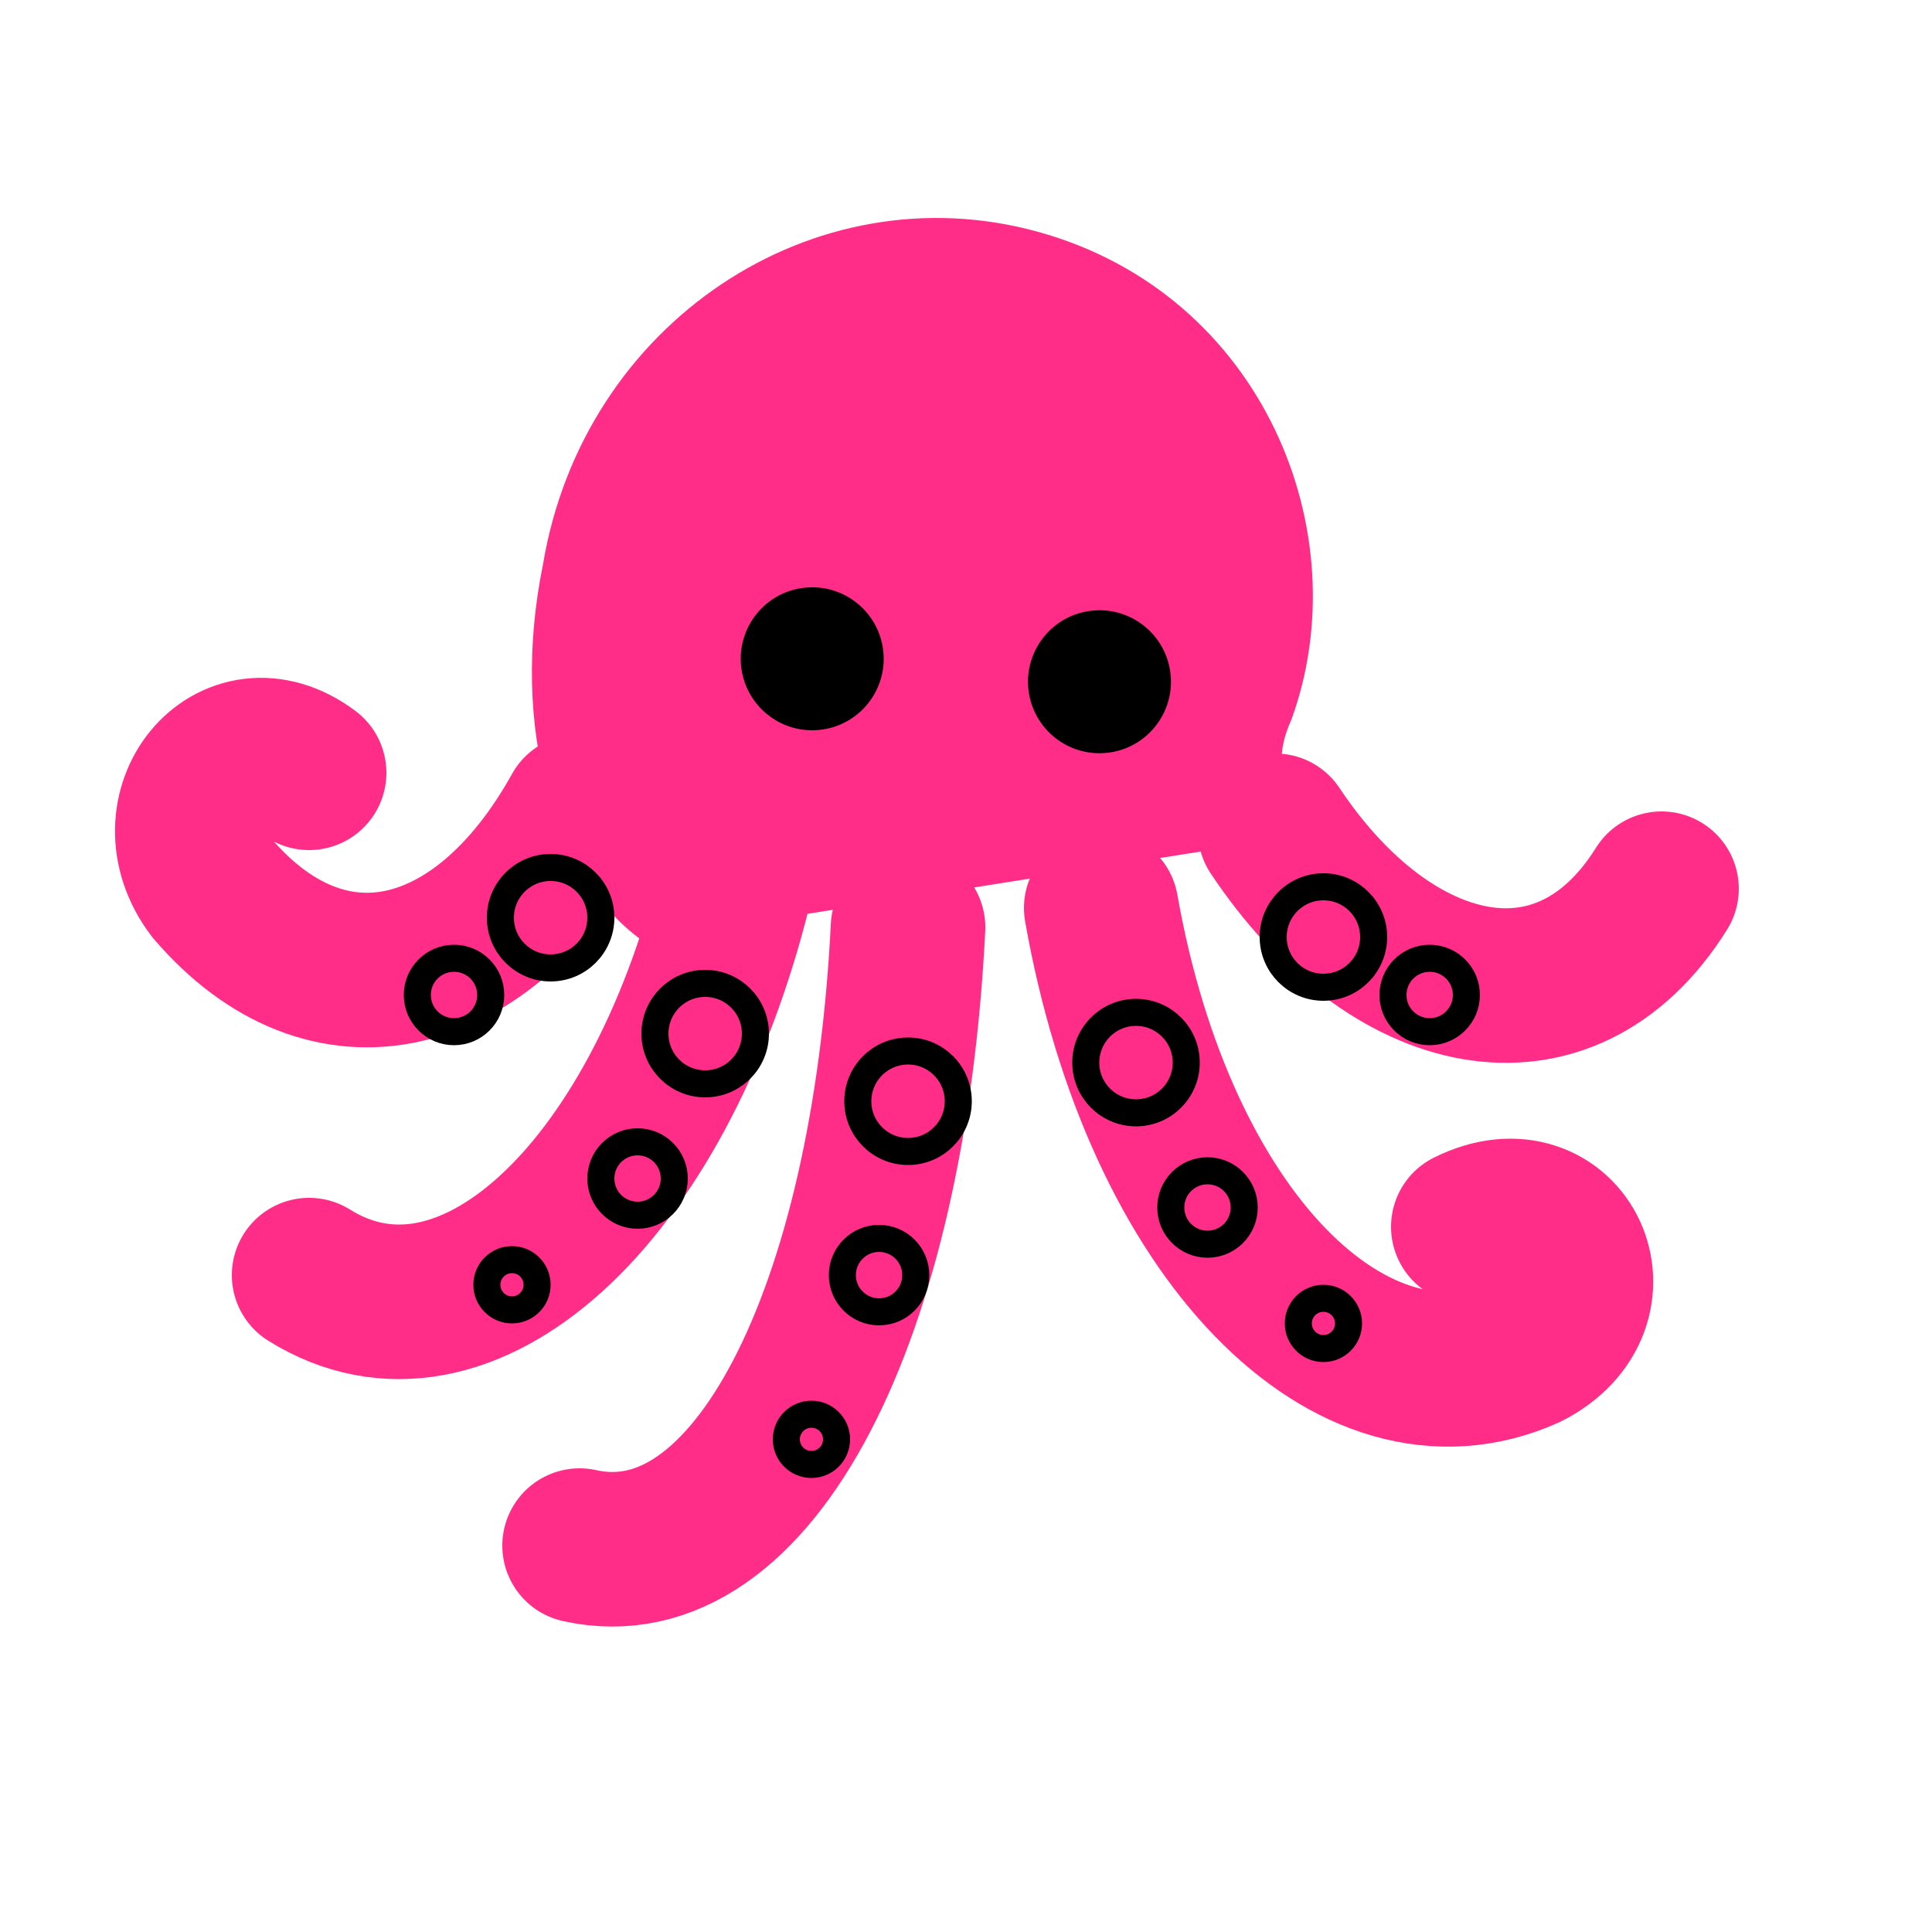
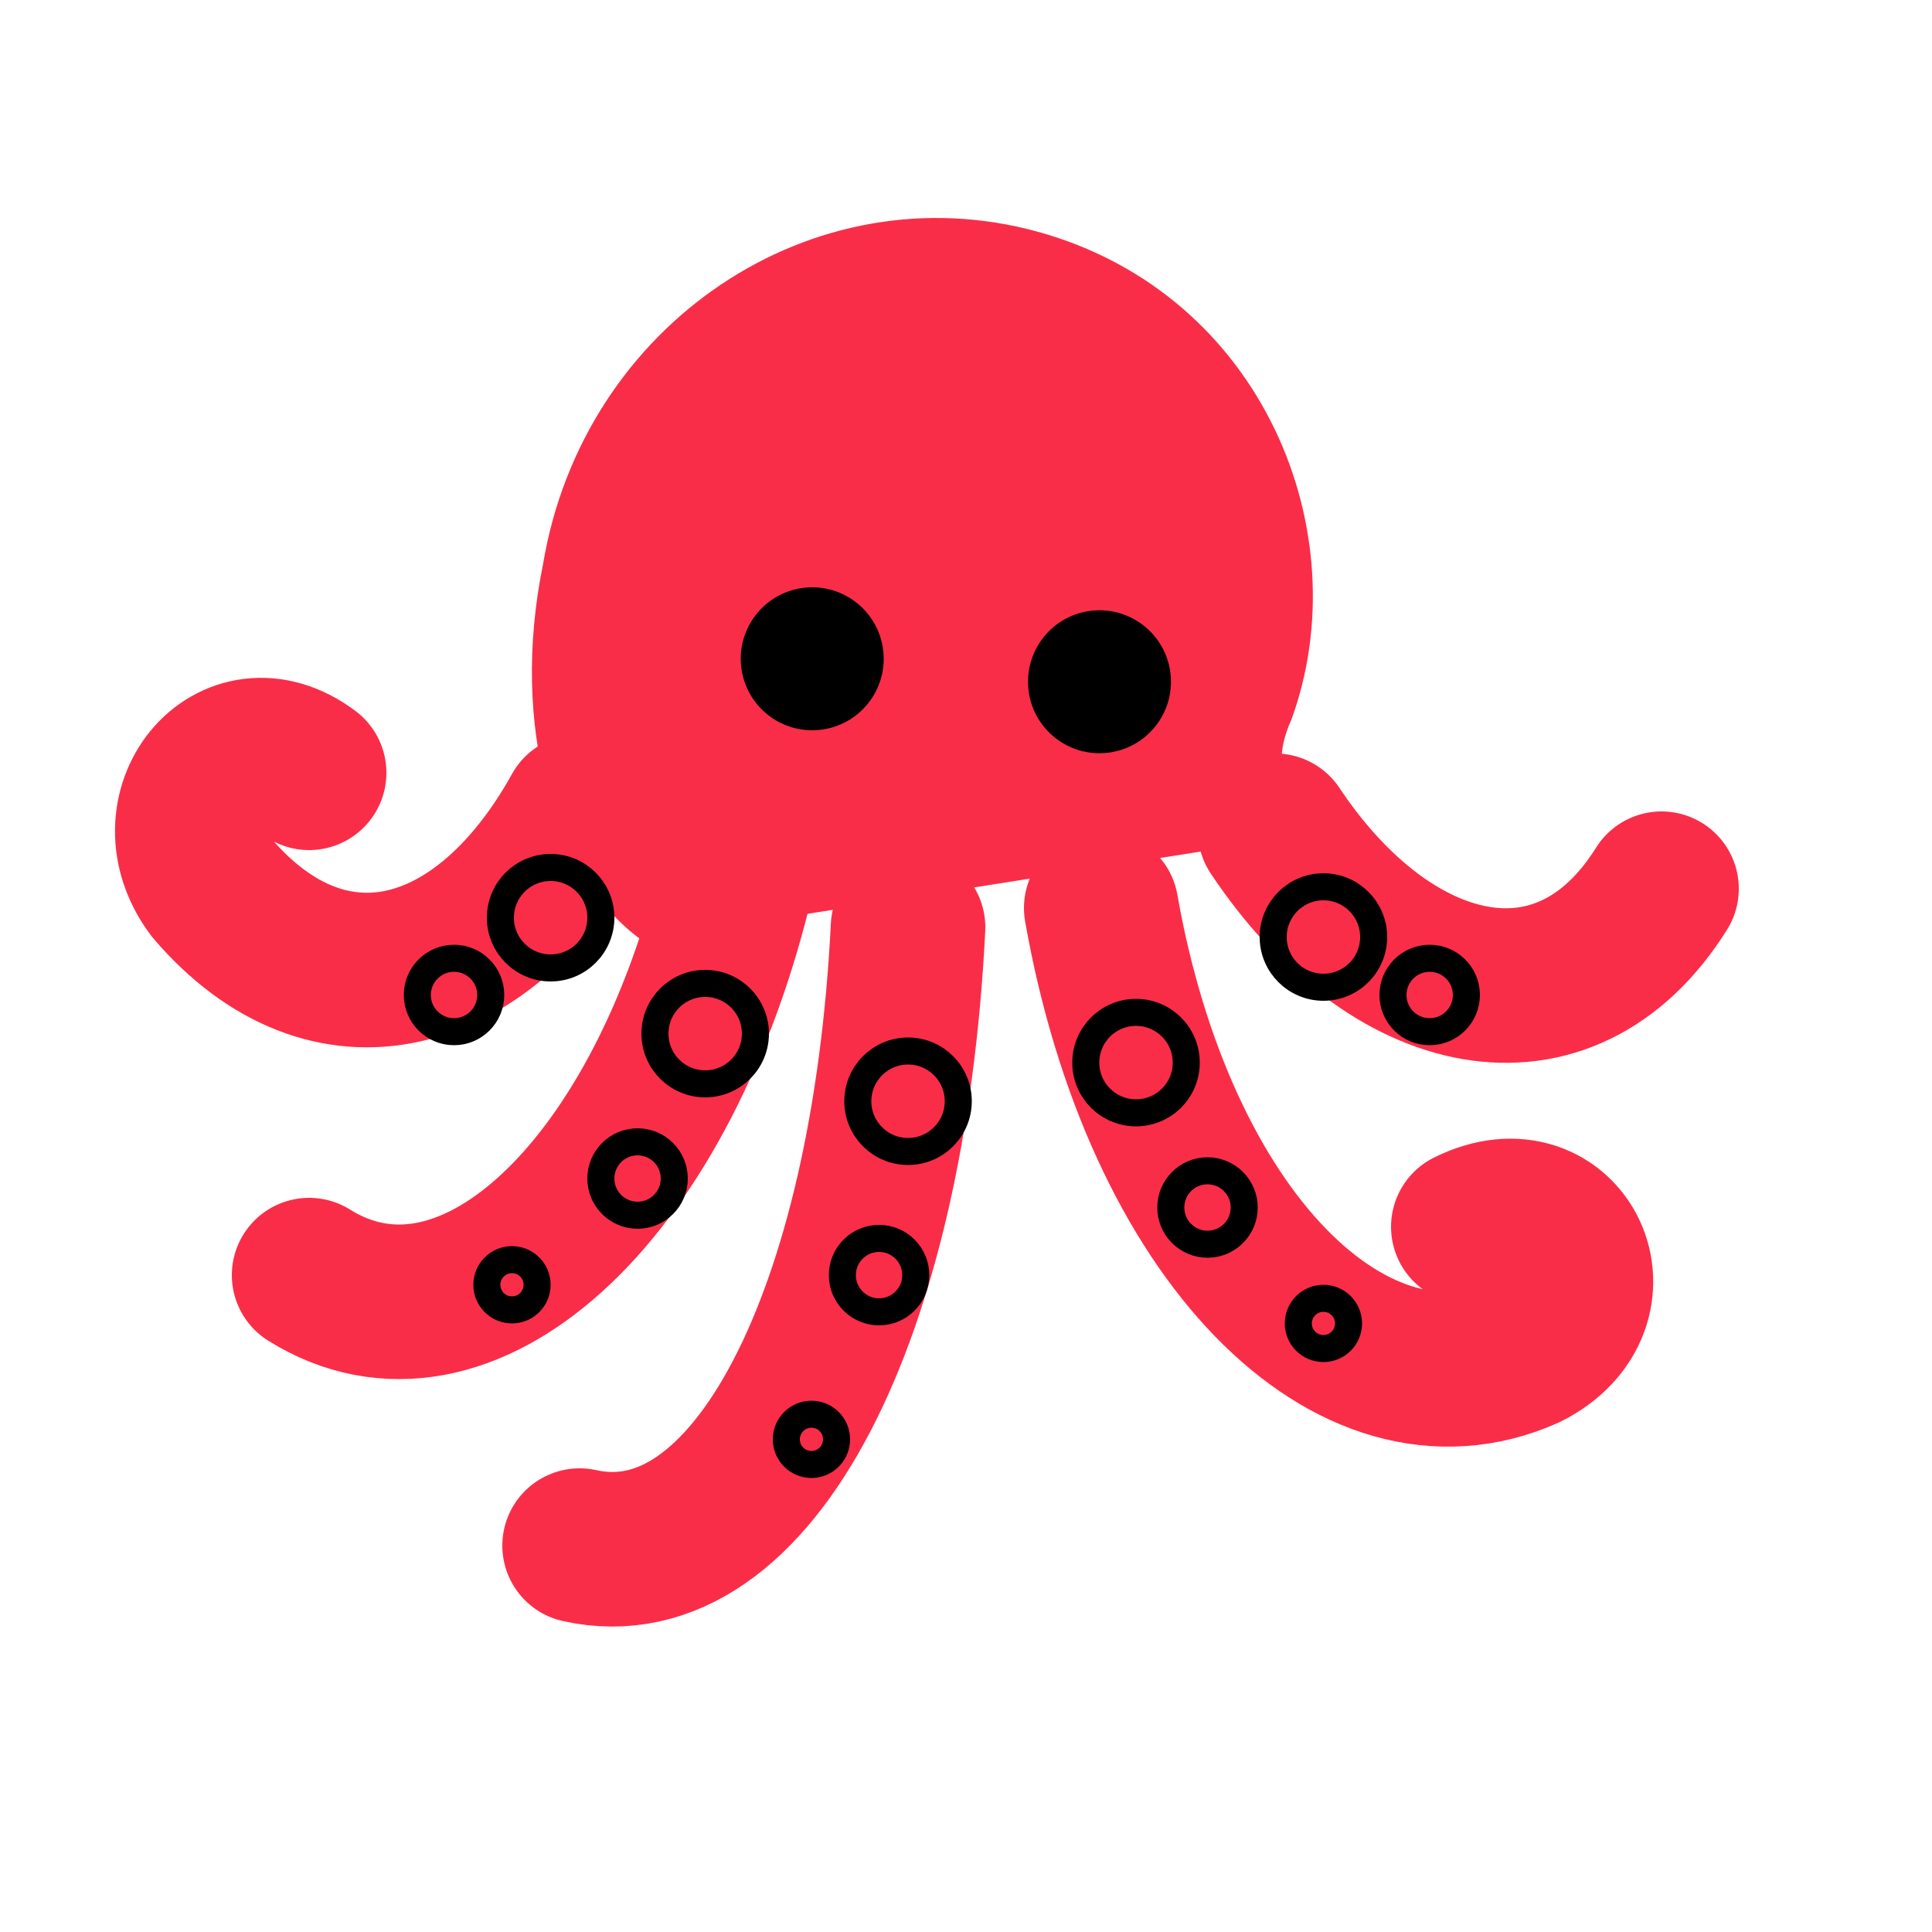
<svg xmlns="http://www.w3.org/2000/svg" width="1024" height="1024" viewBox="0 0 100 100">
  <g transform="rotate(-9 50 46)">
-     <path d="M33,46 C29,42 28,34 31,26 C35,14 48,8 59,13 C70,18 73,31 68,40 C66,43 68,45 68,46 Z" fill="#FF2D87" />
+     <path d="M33,46 C29,42 28,34 31,26 C35,14 48,8 59,13 C70,18 73,31 68,40 C66,43 68,45 68,46 Z" fill="#FA2D48" />
    <circle cx="44" cy="33" r="3.7" fill="#000" />
    <circle cx="58.5" cy="36.5" r="3.7" fill="#000" />
  </g>
-   <g fill="none" stroke="#FF2D87" stroke-width="8" stroke-linecap="round">
+   <g fill="none" stroke="#FA2D48" stroke-width="8" stroke-linecap="round">
    <path d="M30,42 C25,51 17,53 11,46 C8,42 12,37 16,40" />
    <path d="M38,46 C34,62 24,71 16,66" />
    <path d="M47,48 C46,68 39,82 30,80" />
    <path d="M57,47 C60,64 70,74 79,70 C84,67.5 81,61 76,63.5" />
    <path d="M66,43 C72,52 81,54 86,46" />
  </g>
  <g fill="none" stroke="#000" stroke-width="1.4">
    <circle cx="28.5" cy="47.5" r="2.6" />
    <circle cx="23.5" cy="51.5" r="1.9" />
    <circle cx="36.5" cy="53.5" r="2.6" />
    <circle cx="33" cy="61" r="1.9" />
    <circle cx="26.5" cy="66.5" r="1.3" />
    <circle cx="47" cy="57" r="2.6" />
    <circle cx="45.5" cy="66" r="1.9" />
    <circle cx="42" cy="74.5" r="1.3" />
    <circle cx="58.8" cy="55" r="2.6" />
    <circle cx="62.5" cy="62.5" r="1.9" />
    <circle cx="68.5" cy="68.5" r="1.3" />
    <circle cx="68.5" cy="48.5" r="2.6" />
    <circle cx="74" cy="51.5" r="1.9" />
  </g>
</svg>
